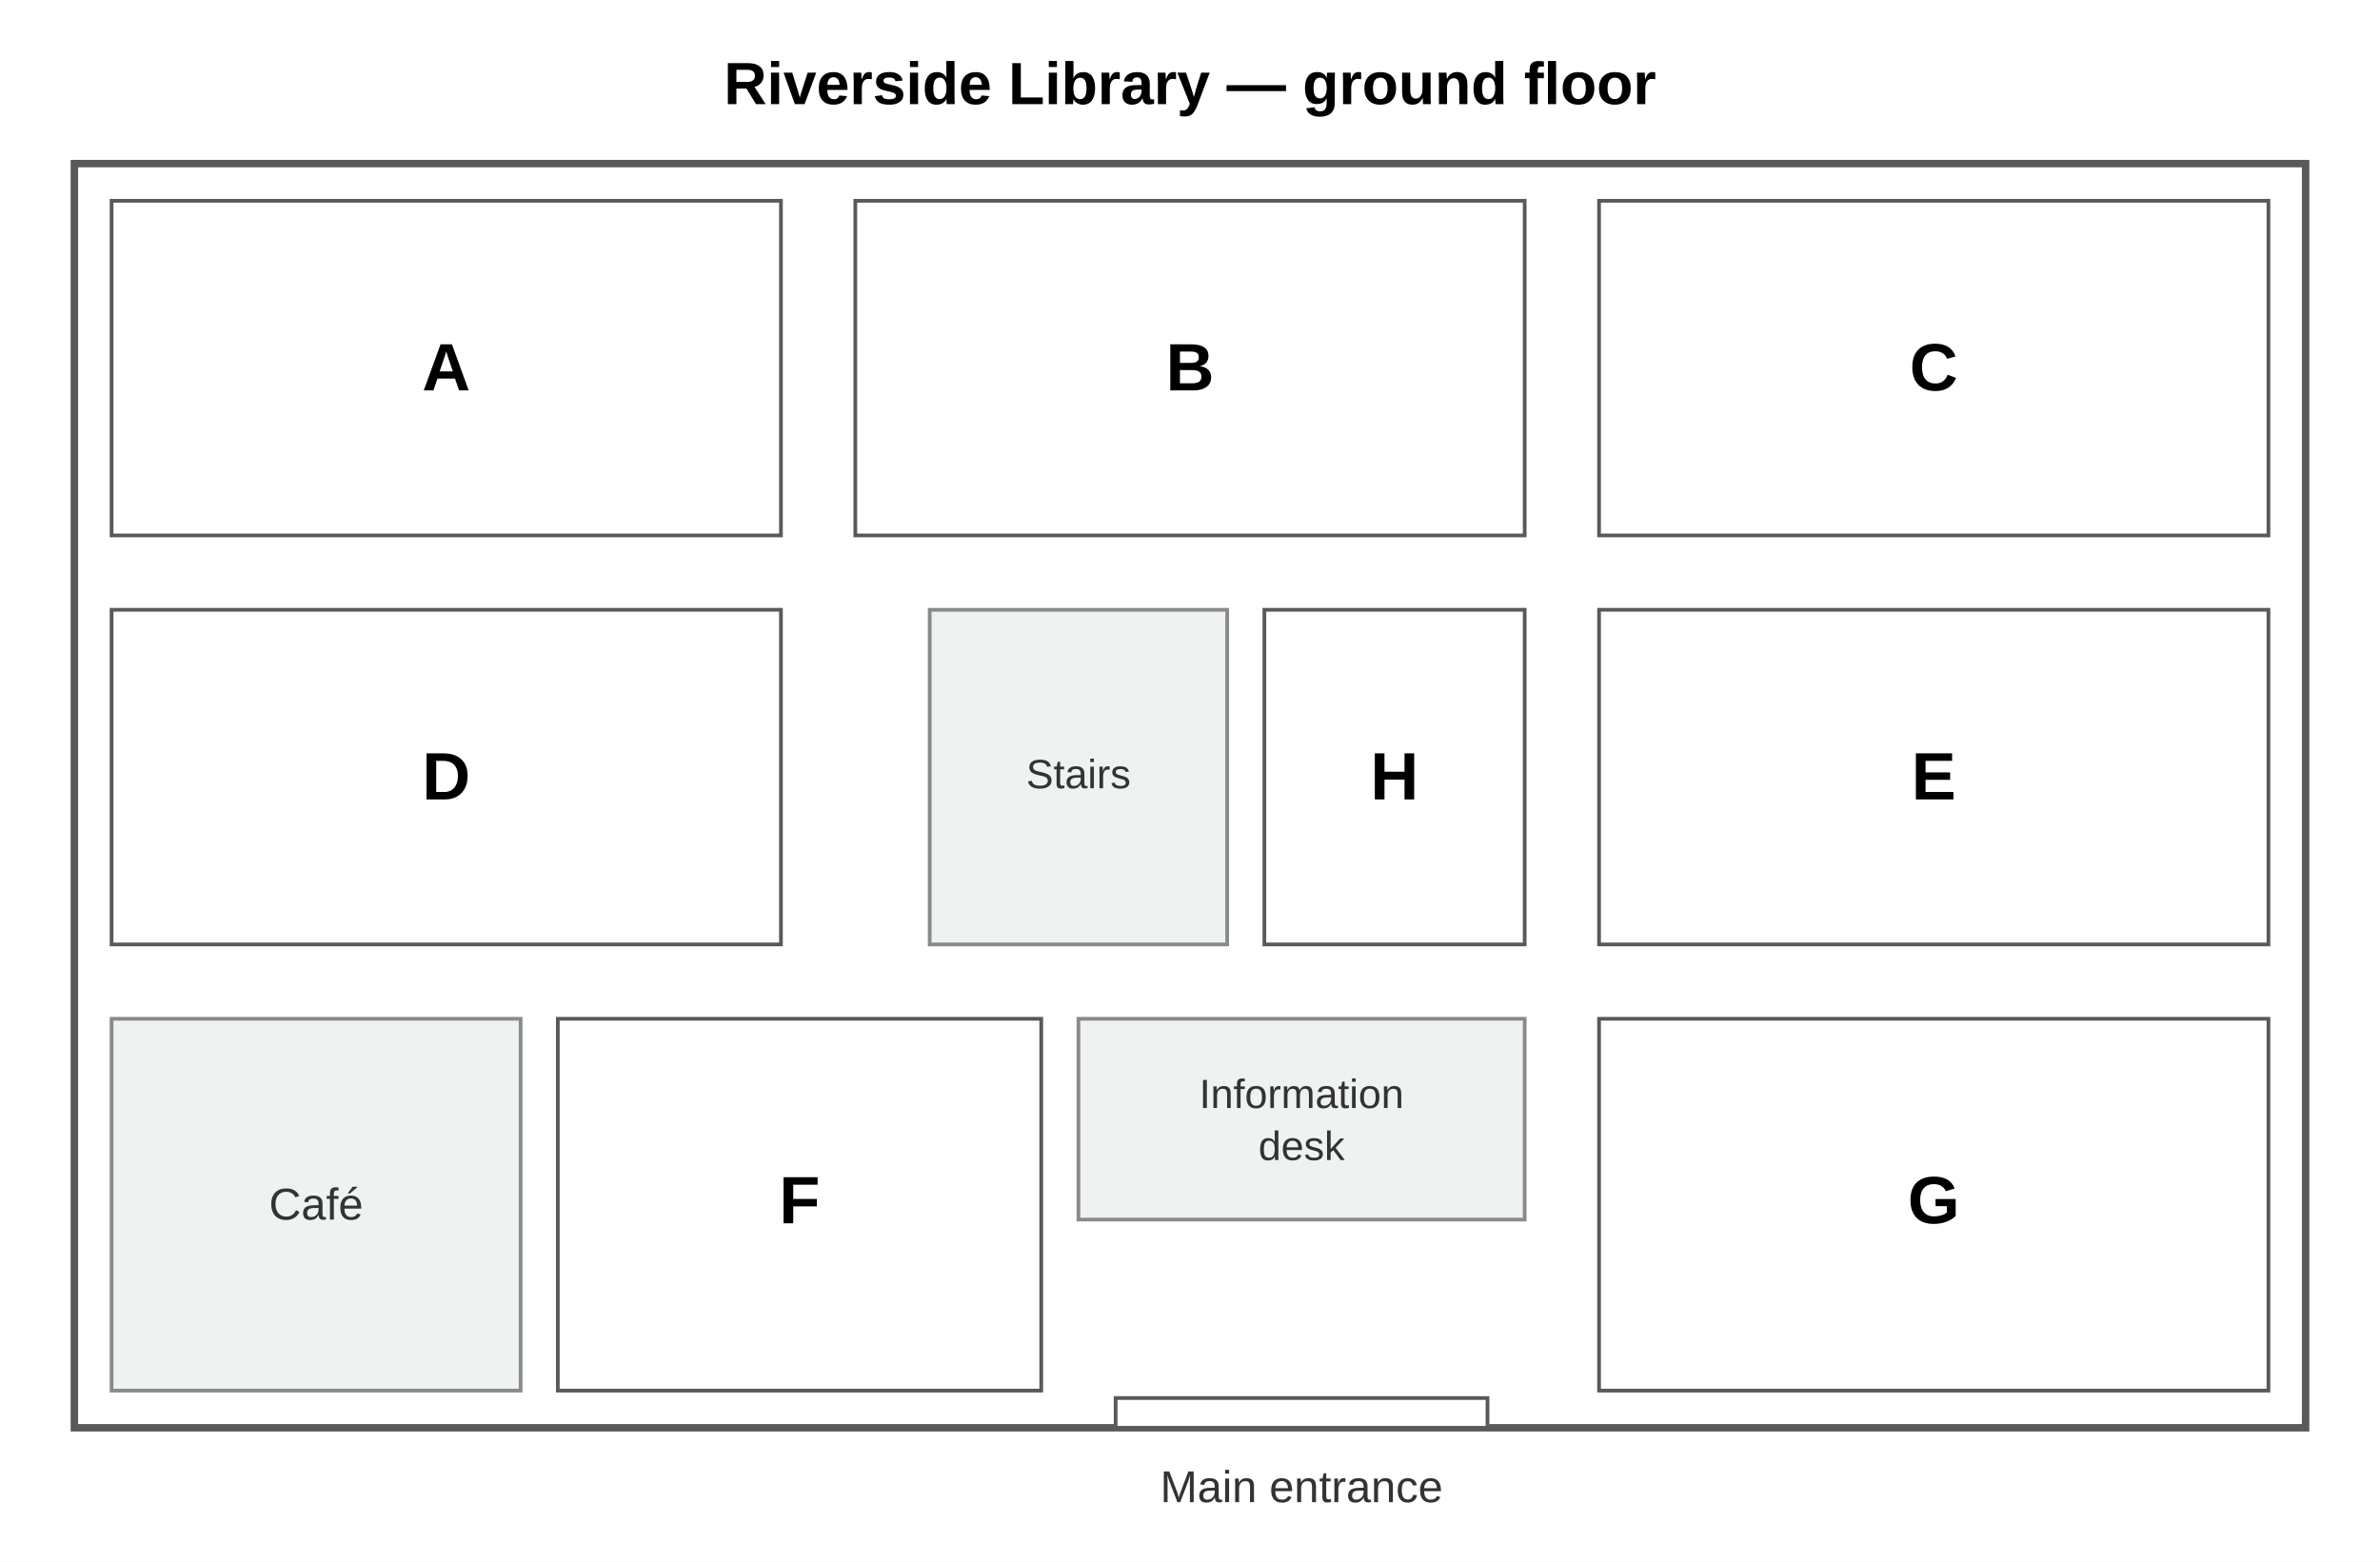
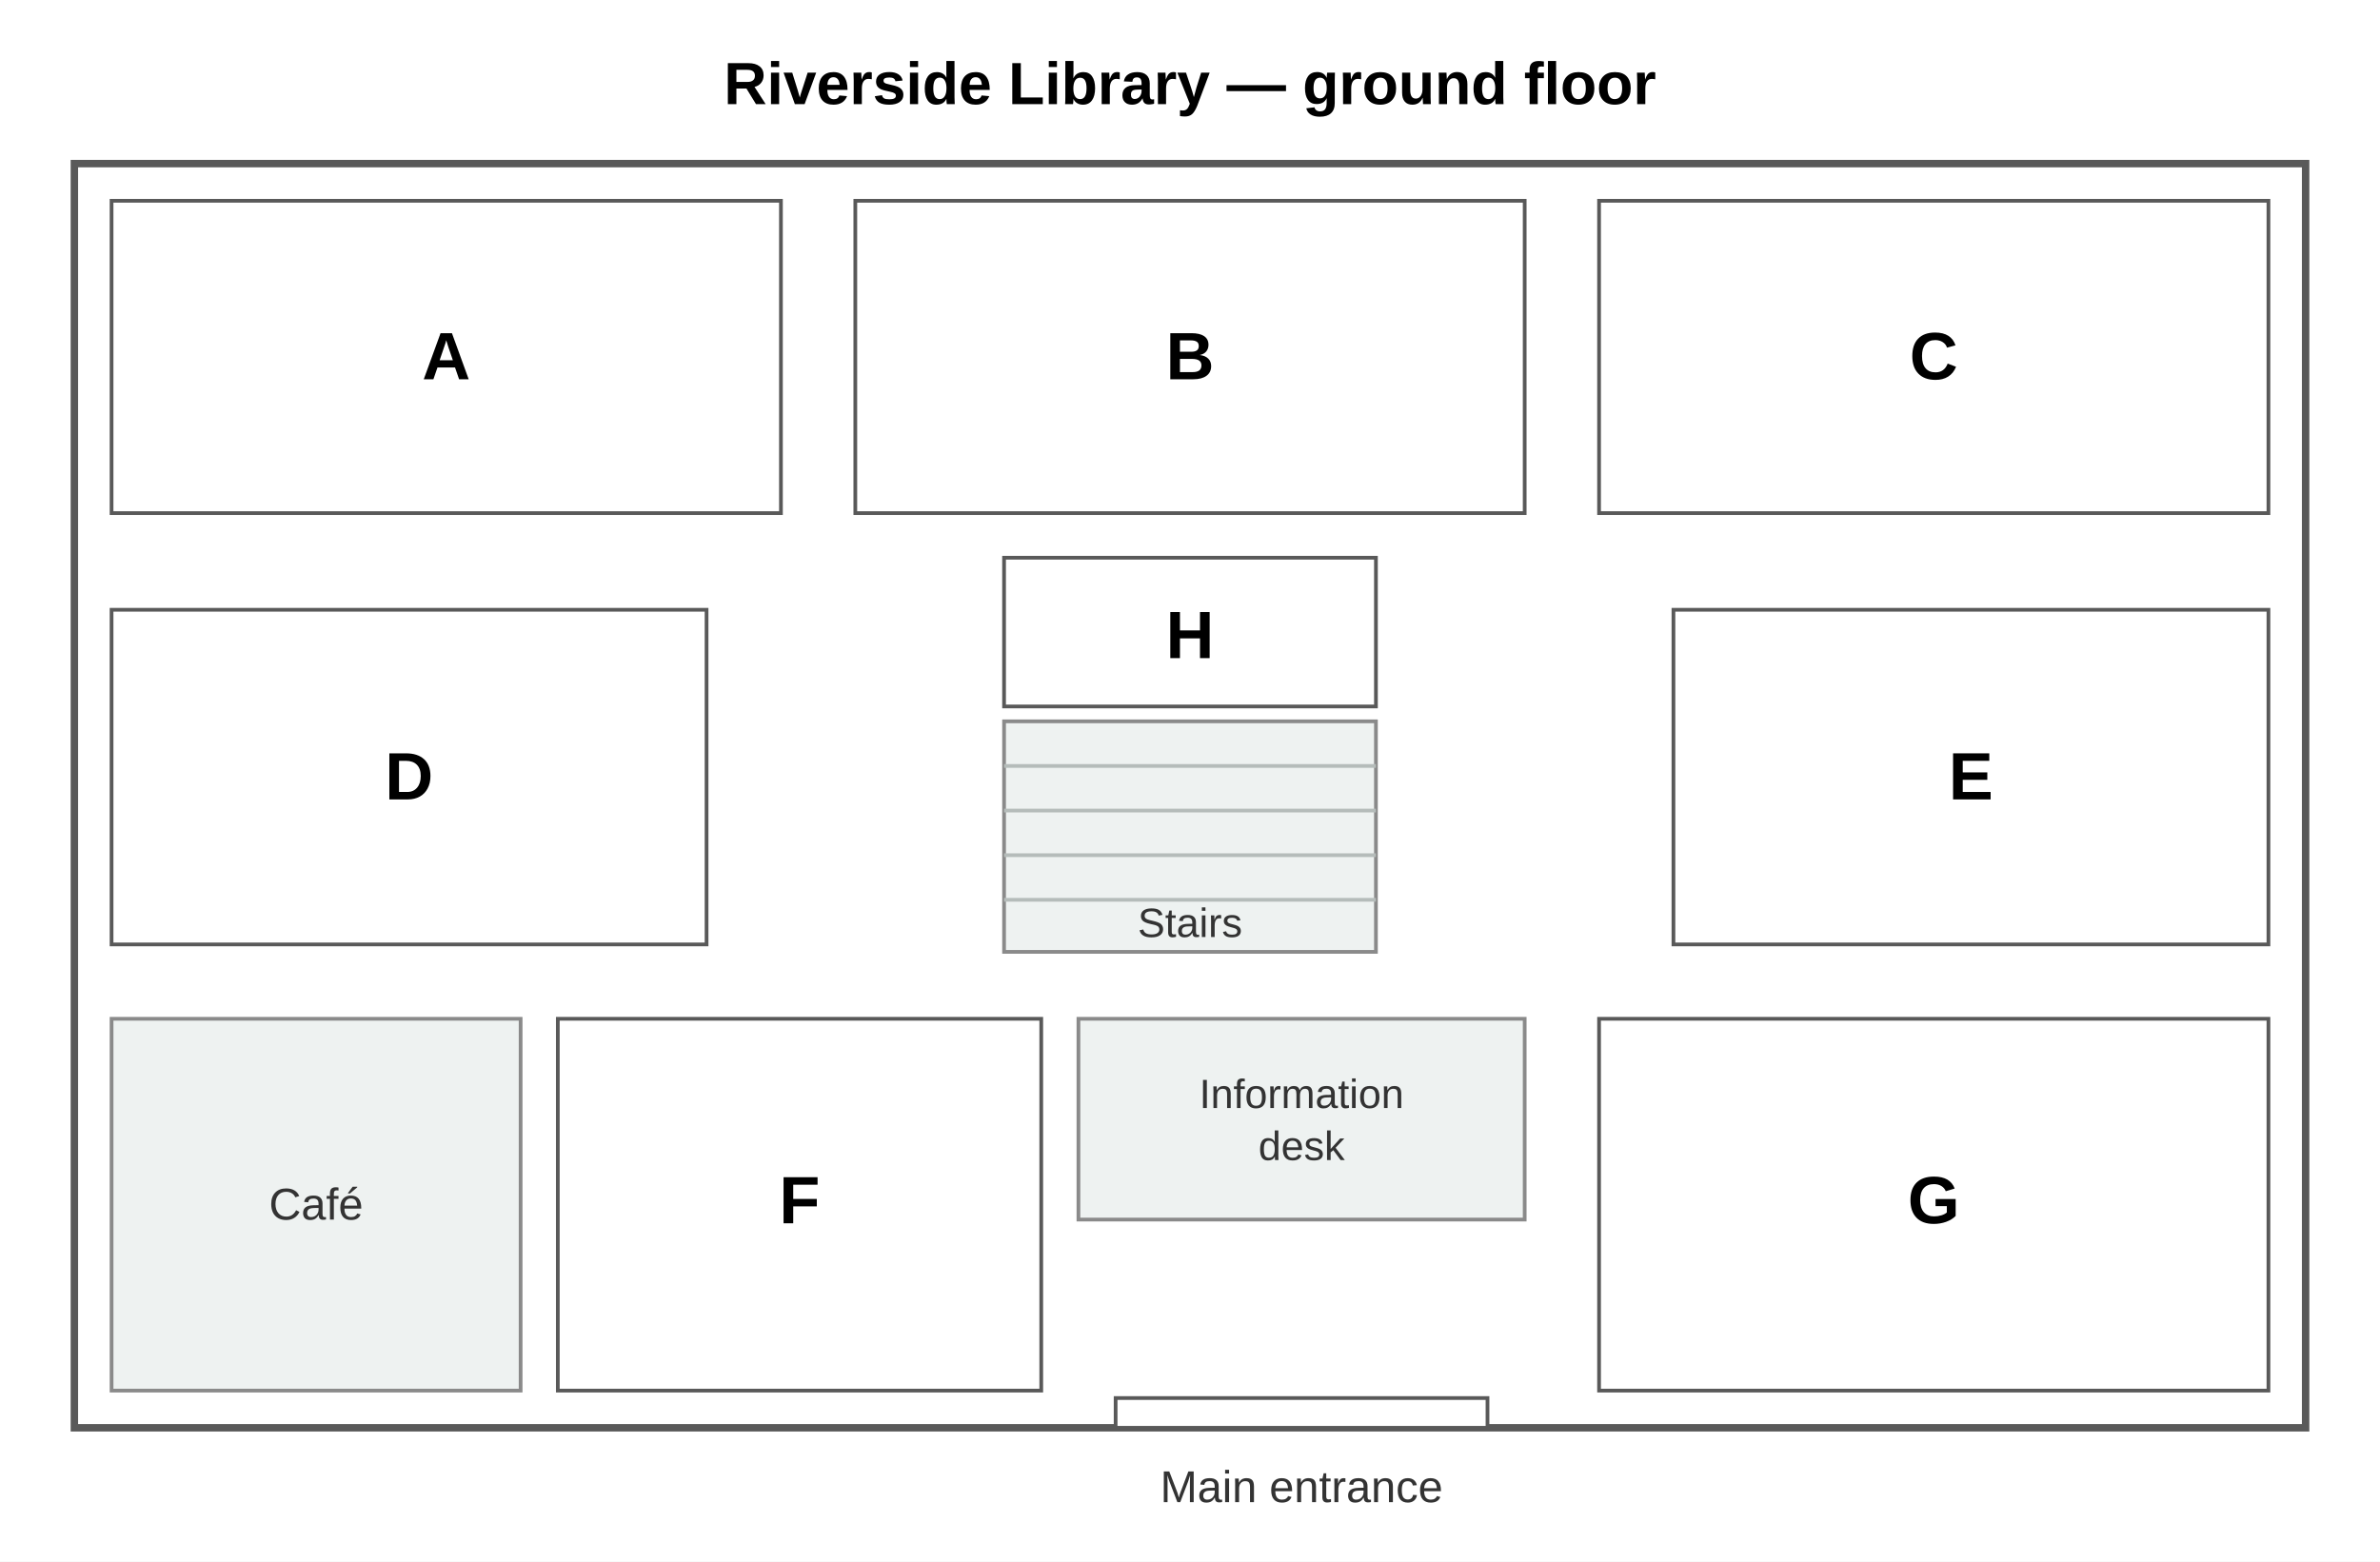
<svg xmlns="http://www.w3.org/2000/svg" viewBox="0 0 640 420" font-family="Arial, sans-serif">
  <rect width="640" height="420" fill="#ffffff" />
  <text x="320" y="28" text-anchor="middle" font-size="16" font-weight="bold" fill="#000">Riverside Library — ground floor</text>
  <rect x="20" y="44" width="600" height="340" fill="none" stroke="#595959" stroke-width="2" />
-   <rect x="30" y="54" width="180" height="90" fill="#fff" stroke="#595959" />
-   <text x="120" y="105" text-anchor="middle" font-size="18" font-weight="bold">A</text>
-   <rect x="230" y="54" width="180" height="90" fill="#fff" stroke="#595959" />
-   <text x="320" y="105" text-anchor="middle" font-size="18" font-weight="bold">B</text>
-   <rect x="430" y="54" width="180" height="90" fill="#fff" stroke="#595959" />
-   <text x="520" y="105" text-anchor="middle" font-size="18" font-weight="bold">C</text>
-   <rect x="30" y="164" width="180" height="90" fill="#fff" stroke="#595959" />
-   <text x="120" y="215" text-anchor="middle" font-size="18" font-weight="bold">D</text>
-   <rect x="250" y="164" width="80" height="90" fill="#eef2f1" stroke="#8a8a8a" />
-   <text x="290" y="212" text-anchor="middle" font-size="11" fill="#333">Stairs</text>
-   <rect x="340" y="164" width="70" height="90" fill="#fff" stroke="#595959" />
-   <text x="375" y="215" text-anchor="middle" font-size="18" font-weight="bold">H</text>
-   <rect x="430" y="164" width="180" height="90" fill="#fff" stroke="#595959" />
-   <text x="520" y="215" text-anchor="middle" font-size="18" font-weight="bold">E</text>
+   <rect x="30" y="54" width="180" height="84" fill="#fff" stroke="#595959" />
+   <text x="120" y="102" text-anchor="middle" font-size="18" font-weight="bold">A</text>
+   <rect x="230" y="54" width="180" height="84" fill="#fff" stroke="#595959" />
+   <text x="320" y="102" text-anchor="middle" font-size="18" font-weight="bold">B</text>
+   <rect x="430" y="54" width="180" height="84" fill="#fff" stroke="#595959" />
+   <text x="520" y="102" text-anchor="middle" font-size="18" font-weight="bold">C</text>
+   <rect x="30" y="164" width="160" height="90" fill="#fff" stroke="#595959" />
+   <text x="110" y="215" text-anchor="middle" font-size="18" font-weight="bold">D</text>
+   <rect x="270" y="150" width="100" height="40" fill="#fff" stroke="#595959" />
+   <text x="320" y="177" text-anchor="middle" font-size="18" font-weight="bold">H</text>
+   <rect x="270" y="194" width="100" height="62" fill="#eef2f1" stroke="#8a8a8a" />
+   <g stroke="#b5bcba" stroke-width="1">
+     <line x1="270" y1="206" x2="370" y2="206" />
+     <line x1="270" y1="218" x2="370" y2="218" />
+     <line x1="270" y1="230" x2="370" y2="230" />
+     <line x1="270" y1="242" x2="370" y2="242" />
+   </g>
+   <text x="320" y="252" text-anchor="middle" font-size="11" fill="#333">Stairs</text>
+   <rect x="450" y="164" width="160" height="90" fill="#fff" stroke="#595959" />
+   <text x="530" y="215" text-anchor="middle" font-size="18" font-weight="bold">E</text>
  <rect x="30" y="274" width="110" height="100" fill="#eef2f1" stroke="#8a8a8a" />
  <text x="85" y="328" text-anchor="middle" font-size="12" fill="#333">Café</text>
  <rect x="150" y="274" width="130" height="100" fill="#fff" stroke="#595959" />
  <text x="215" y="329" text-anchor="middle" font-size="18" font-weight="bold">F</text>
  <rect x="290" y="274" width="120" height="54" fill="#eef2f1" stroke="#8a8a8a" />
  <text x="350" y="298" text-anchor="middle" font-size="11" fill="#333">Information</text>
  <text x="350" y="312" text-anchor="middle" font-size="11" fill="#333">desk</text>
  <rect x="430" y="274" width="180" height="100" fill="#fff" stroke="#595959" />
  <text x="520" y="329" text-anchor="middle" font-size="18" font-weight="bold">G</text>
  <rect x="300" y="376" width="100" height="8" fill="#fff" stroke="#595959" />
  <text x="350" y="404" text-anchor="middle" font-size="12" fill="#333">Main entrance</text>
</svg>
